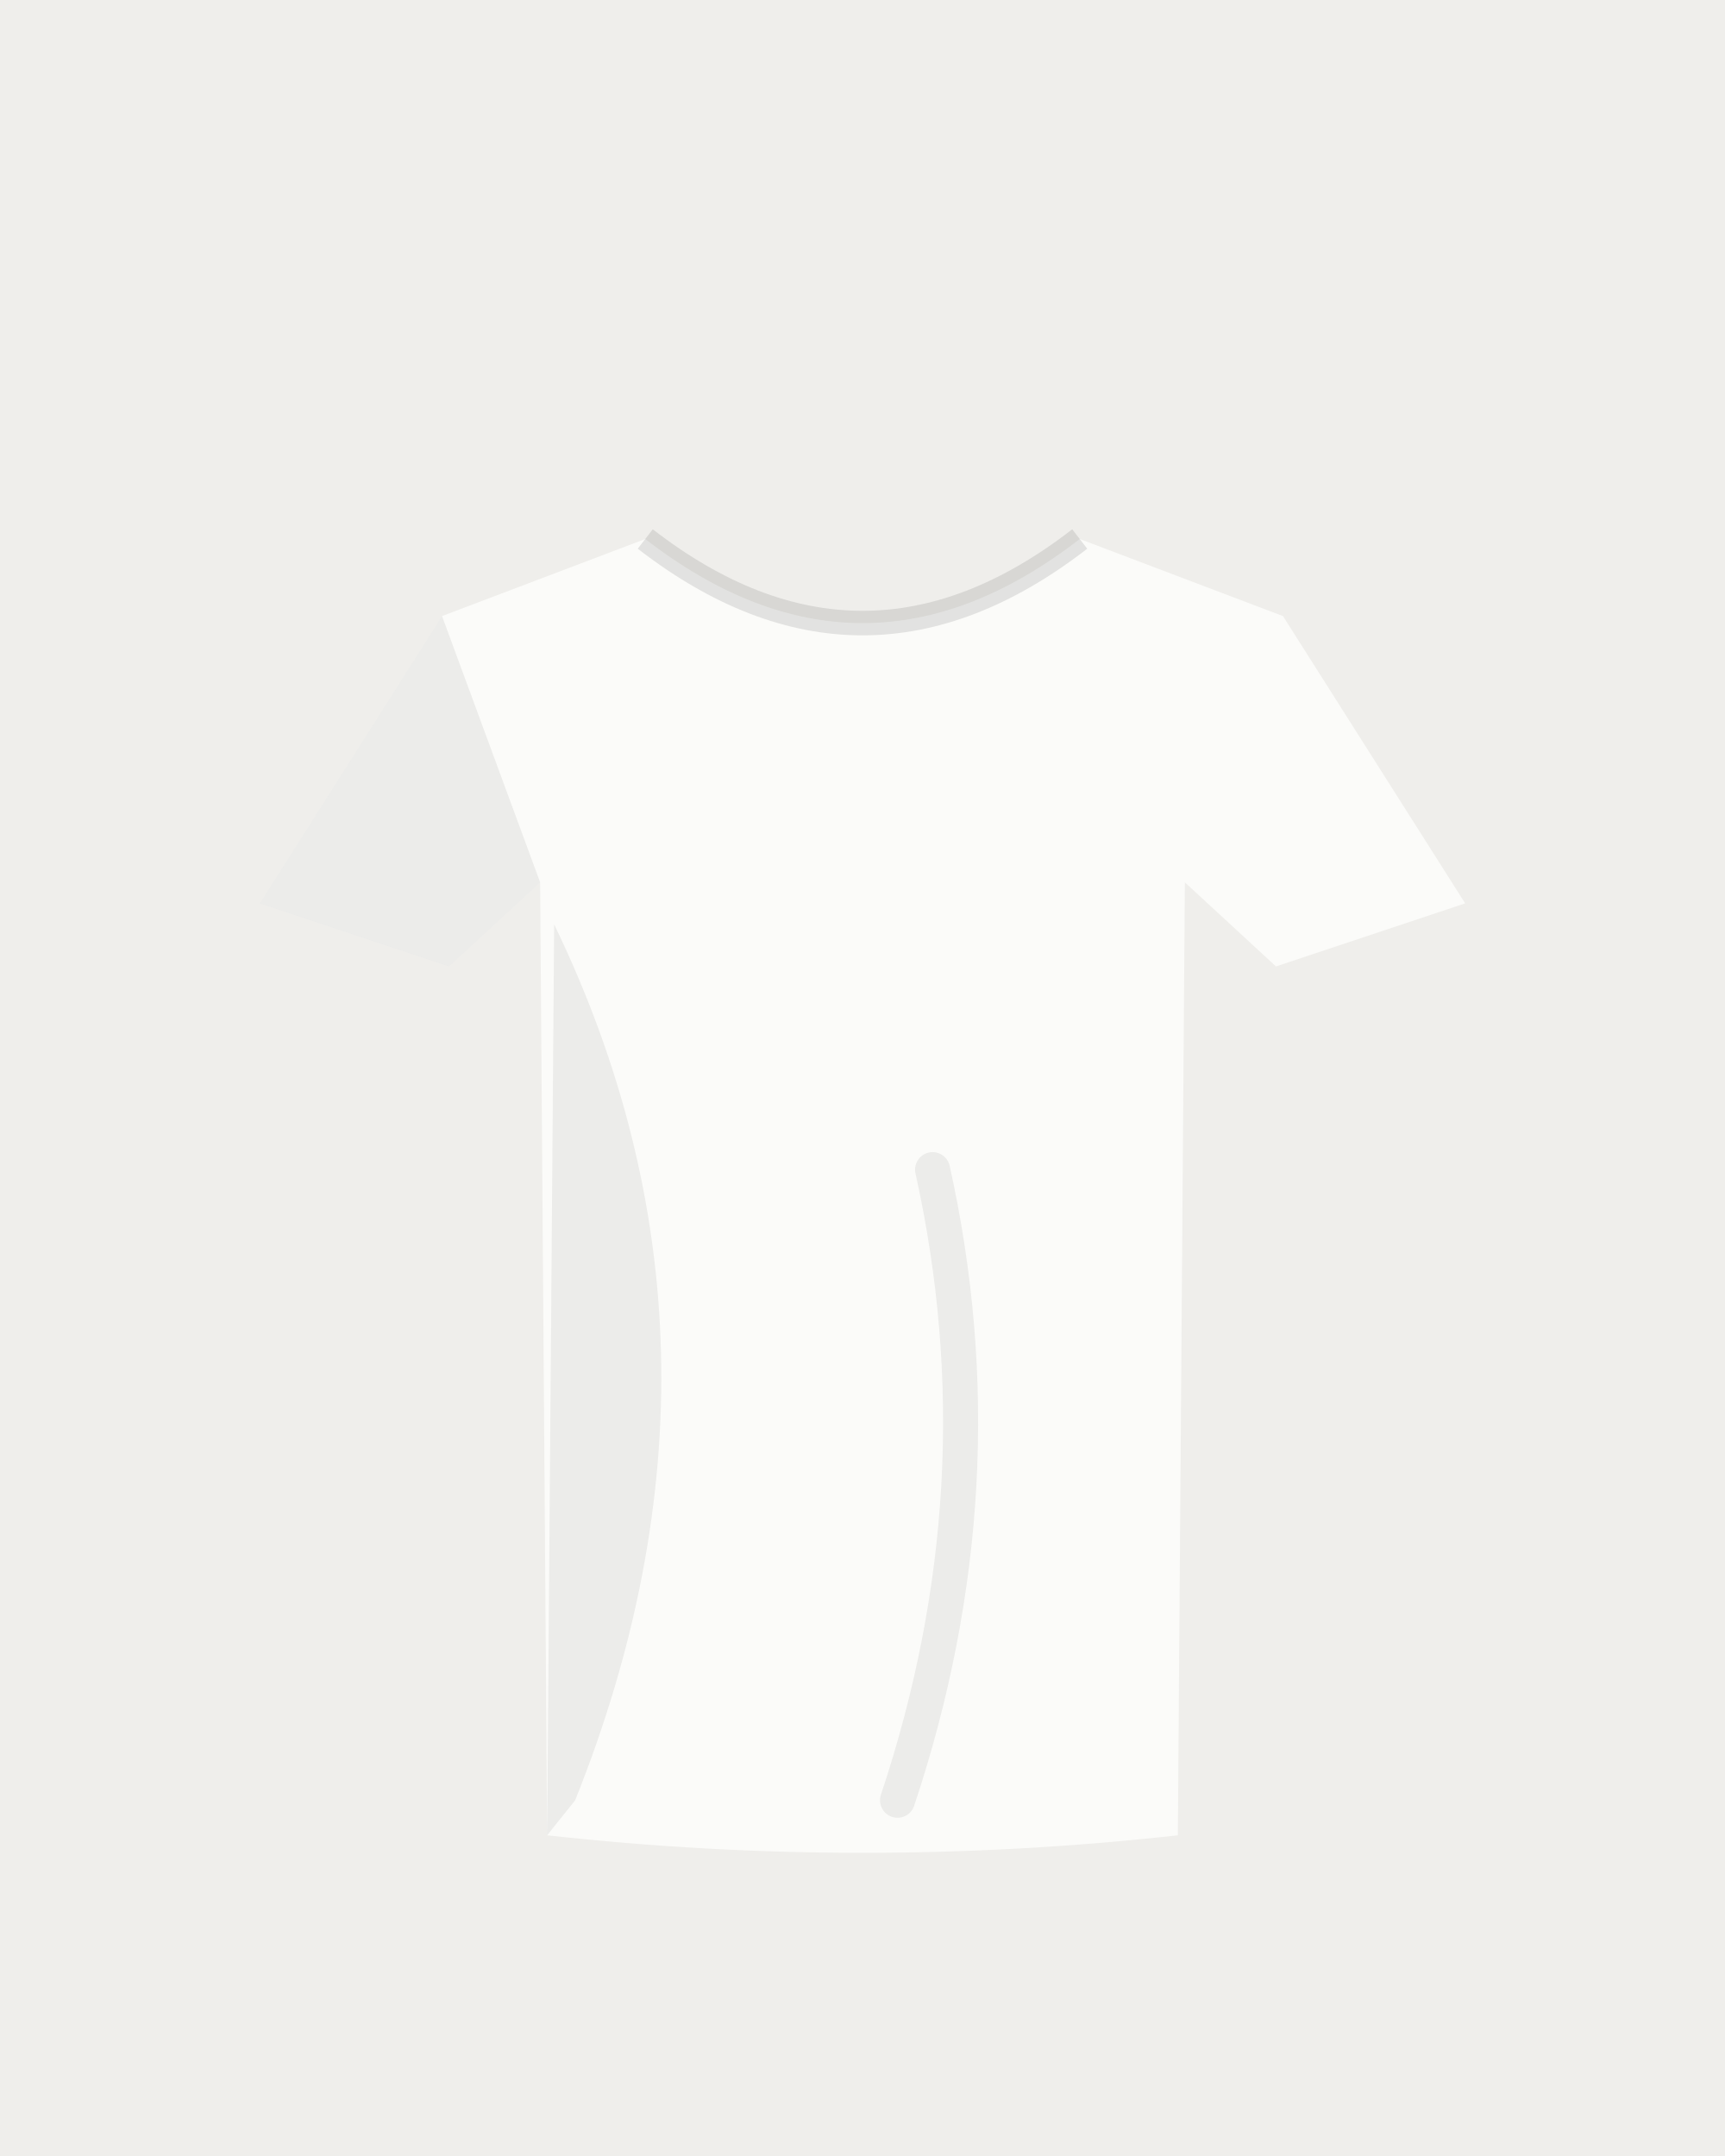
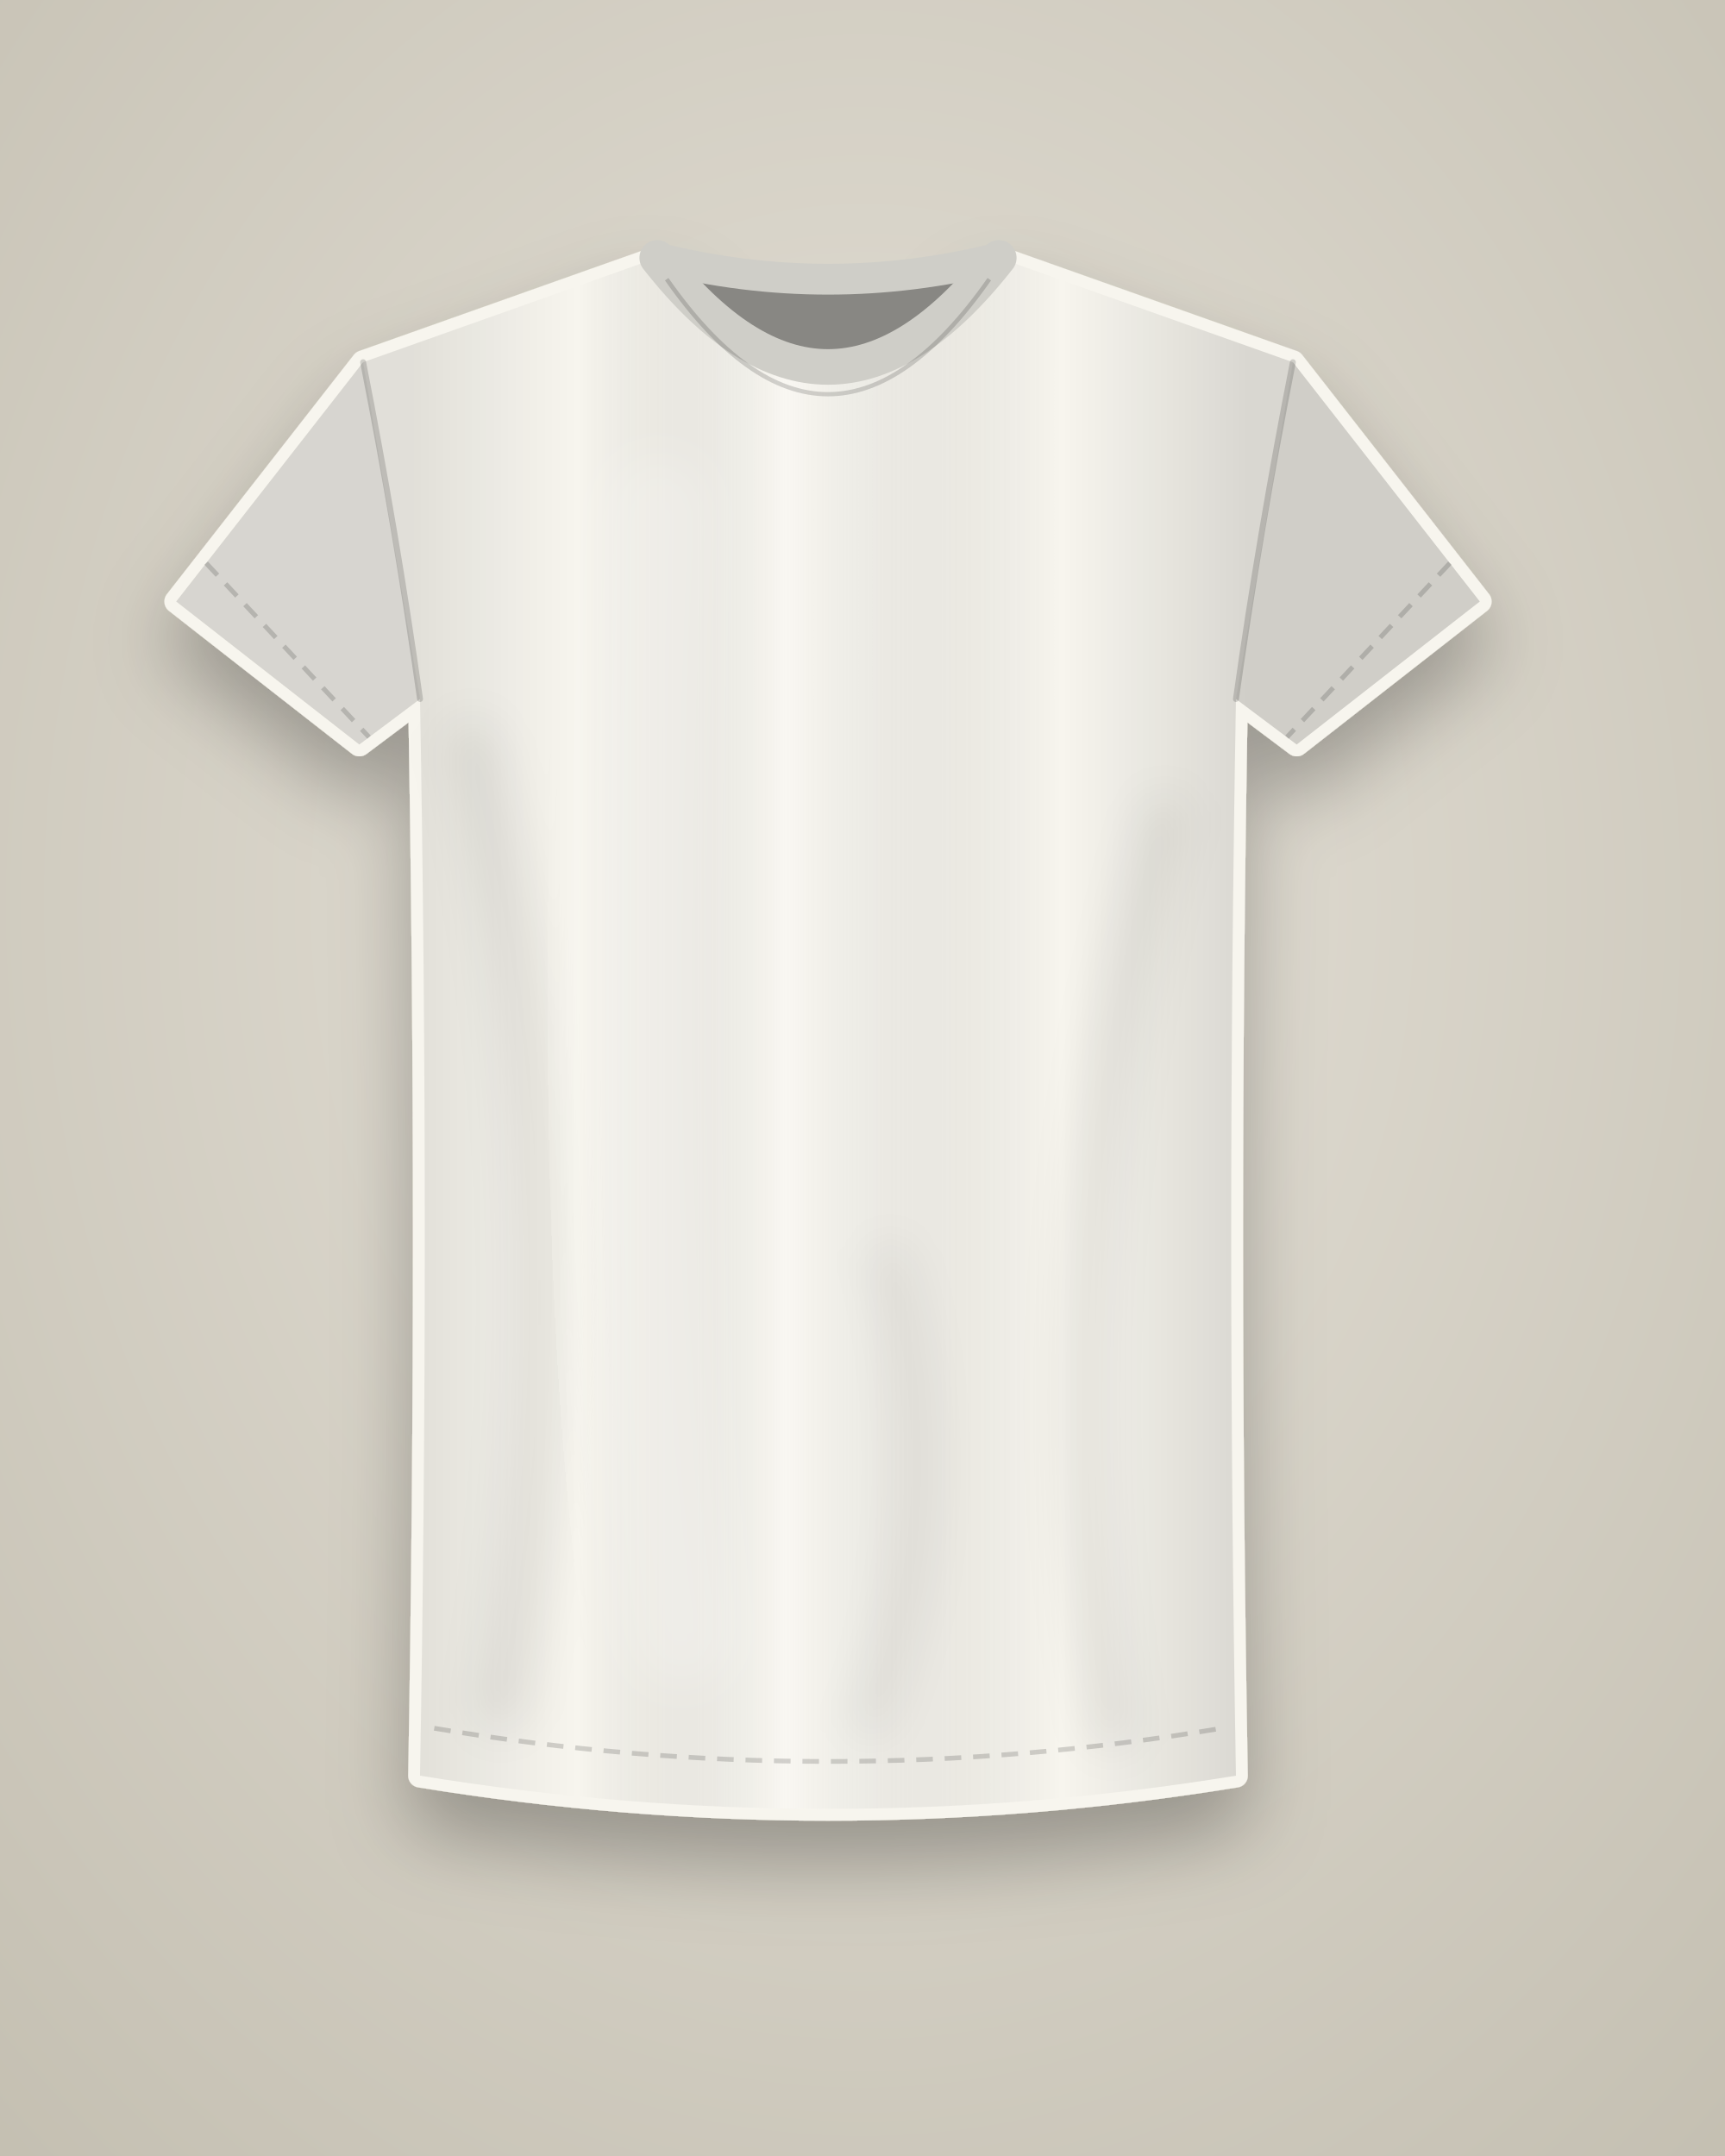
<svg xmlns="http://www.w3.org/2000/svg" viewBox="0 0 800 1000" width="800" height="1000">
-   <rect width="800" height="1000" fill="#efeeeb" />
-   <g>
-     <path d="M299.25 250 L205 285.75 L120.5 419 L208.25 448.25 L250.5 409.25 L253.75 851.25 Q400 867.5 546.25 851.25 L549.5 409.25 L591.75 448.25 L679.5 419 L595 285.75 L500.75 250 Q400 328 299.25 250 Z" fill="#fbfbf9" />
-     <path d="M299.25 250 Q400 328 500.75 250" fill="none" stroke="rgb(0 0 0 / 0.1)" stroke-width="11.375" />
-     <path d="M257 428.75 Q351.25 623.75 266.75 835 L253.75 851.25 Z" fill="rgb(0 0 0 / 0.06)" />
-     <path d="M432.5 542.5 Q465 688.75 416.25 835" fill="none" stroke="rgb(0 0 0 / 0.06)" stroke-width="16.25" stroke-linecap="round" />
-     <path d="M205 285.75 L120.5 419 L208.25 448.25 L250.5 409.25 Z" fill="rgb(0 0 0 / 0.06)" />
+   <defs>
+     <radialGradient id="fond" cx=".5" cy=".42" r=".8">
+       <stop offset="0" stop-color="#e6e2d9" />
+       <stop offset="1" stop-color="#c3beb0" />
+     </radialGradient>
+     <filter id="ombre" x="-20%" y="-20%" width="140%" height="150%">
+       <feDropShadow dx="0" dy="18" stdDeviation="16" flood-color="#000" flood-opacity=".28" />
+     </filter>
+     <filter id="flou" x="-20%" y="-20%" width="140%" height="140%">
+       <feGaussianBlur stdDeviation="9" />
+     </filter>
+     <linearGradient id="vol-0" x1="224" x2="576" y1="0" y2="0" gradientUnits="userSpaceOnUse">
+       <stop offset="0" stop-color="#000" stop-opacity="0.09" />
+       <stop offset=".2" stop-color="#000" stop-opacity="0" />
+       <stop offset=".45" stop-color="#fff" stop-opacity="0.22" />
+       <stop offset=".78" stop-color="#000" stop-opacity="0" />
+       <stop offset="1" stop-color="#000" stop-opacity="0.12" />
+     </linearGradient>
+   </defs>
+   <rect width="800" height="1000" fill="url(#fond)" />
+   <g transform="translate(0 -17) rotate(0 400 517) translate(-56 -72.4) scale(1.1)">
+     <g filter="url(#ombre)">
+       <path d="M328 190 Q400 282 472 190 L596 234 L674.8 334.9 L597.6 395.2 L572 376 Q568 603 572 830 Q400 858 228 830 Q232 603 228 376 L202.4 395.2 L125.2 334.9 L204 234 Z" fill="#f7f5ee" stroke="#f7f5ee" stroke-width="10" stroke-linejoin="round" />
+     </g>
+     <path d="M328 190 Q400 208 472 190 Q400 282 328 190 Z" fill="#888783" />
+     <path d="M328 190 Q400 208 472 190" fill="none" stroke="#cfcec8" stroke-width="13" stroke-linecap="round" />
+     <path d="M328 190 Q400 282 472 190 L596 234 L674.8 334.9 L597.6 395.2 L572 376 Q568 603 572 830 Q400 858 228 830 Q232 603 228 376 L202.4 395.2 L125.2 334.9 L204 234 Z" fill="url(#vol-0)" />
+     <path d="M596 234 L674.8 334.9 L597.6 395.2 L572 376 Z" fill="rgb(0 0 0 / 0.045)" />
+     <path d="M596 234 Q582 305 572 376" fill="none" stroke="rgb(0 0 0 / 0.16)" stroke-width="2.5" stroke-linecap="round" />
+     <path d="M662.2 318.7 L593.5 392.1" fill="none" stroke="rgb(0 0 0 / 0.16)" stroke-width="2" stroke-dasharray="7 5" />
+     <path d="M204 234 L125.2 334.9 L202.4 395.2 L228 376 Z" fill="rgb(0 0 0 / 0.045)" />
+     <path d="M204 234 Q218 305 228 376" fill="none" stroke="rgb(0 0 0 / 0.16)" stroke-width="2.5" stroke-linecap="round" />
+     <path d="M137.8 318.7 L206.5 392.1" fill="none" stroke="rgb(0 0 0 / 0.16)" stroke-width="2" stroke-dasharray="7 5" />
+     <g filter="url(#flou)" fill="none" stroke-linecap="round">
+       <path d="M250 396 Q300 603 262 800" stroke="rgb(0 0 0 / 0.07)" stroke-width="22" />
+       <path d="M542 426 Q486 633 520 810" stroke="rgb(0 0 0 / 0.07)" stroke-width="18" />
+       <path d="M426 613 Q452 713 418 806" stroke="rgb(0 0 0 / 0.07)" stroke-width="14" />
+       <path d="M327.8 296 Q314 603 338.1 770" stroke="rgb(255 255 255 / 0.2)" stroke-width="44" />
+     </g>
+     <path d="M234 810 Q400 838 566 810" fill="none" stroke="rgb(0 0 0 / 0.16)" stroke-width="2" stroke-dasharray="7 5" />
+     <path d="M328 190 Q400 282 472 190" fill="none" stroke="#cfcec8" stroke-width="15" stroke-linecap="round" />
+     <path d="M332 199 Q400 296 468 199" fill="none" stroke="rgb(0 0 0 / 0.16)" stroke-width="1.8" />
  </g>
</svg>
